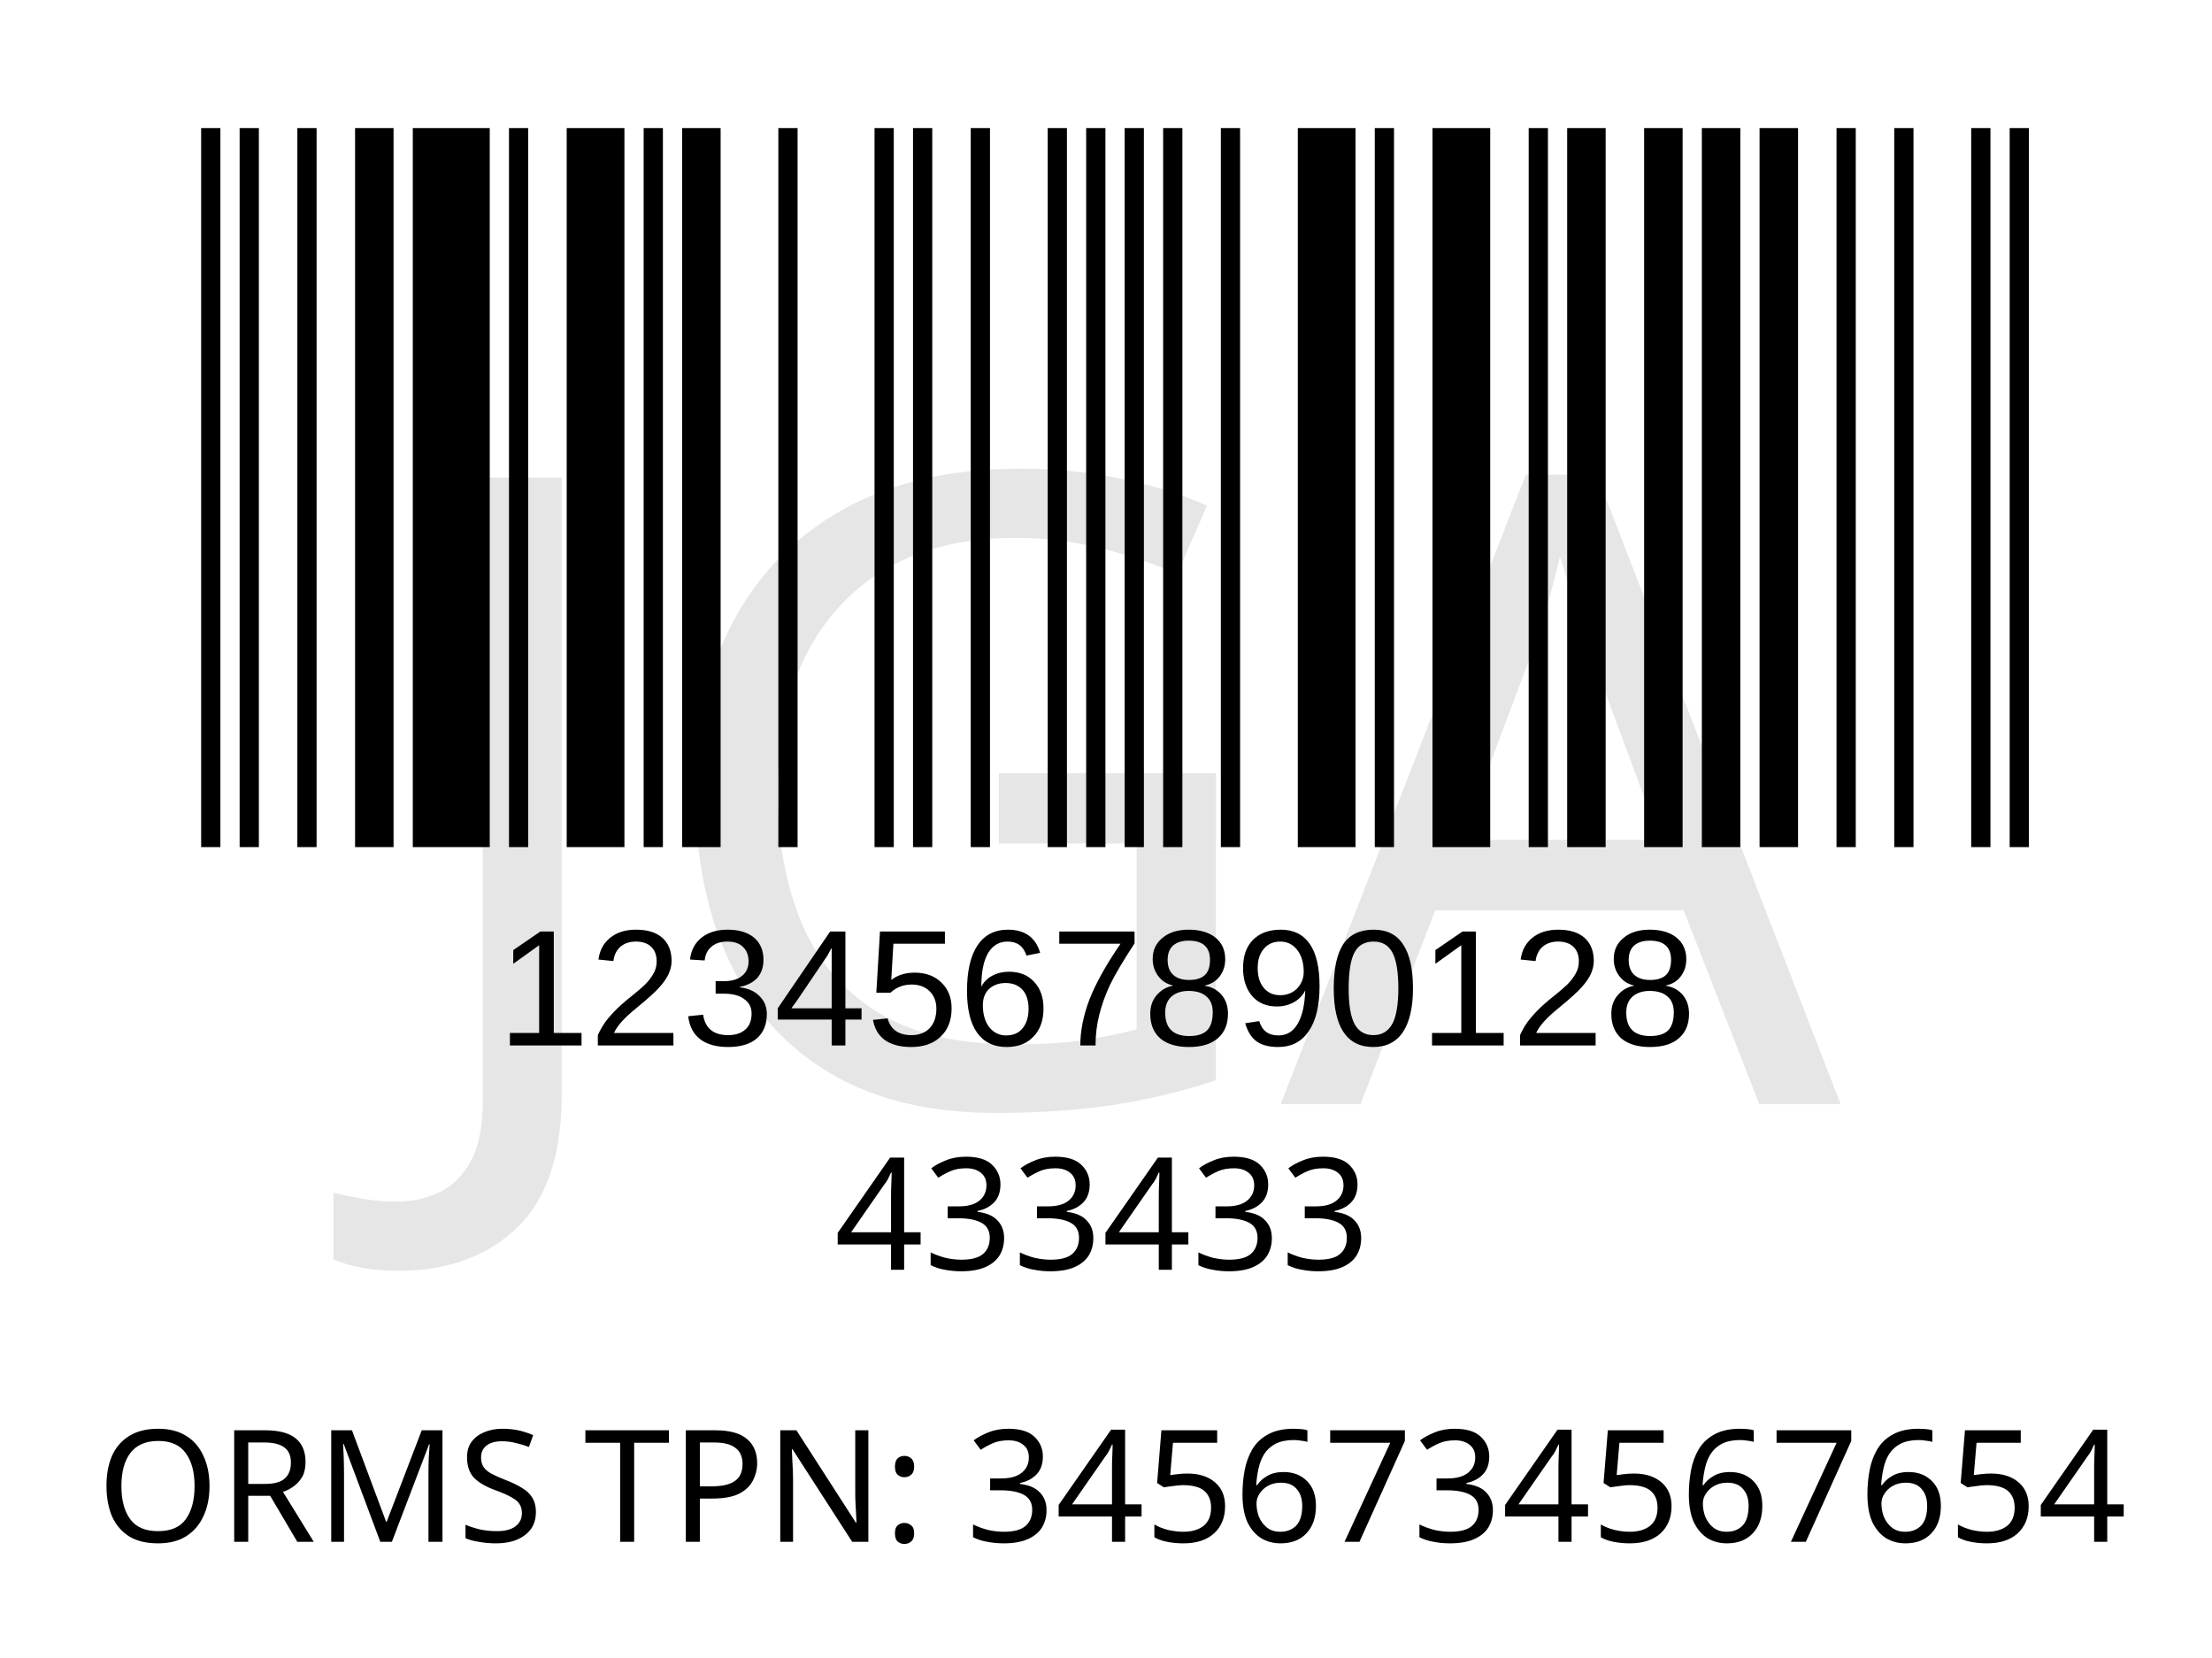
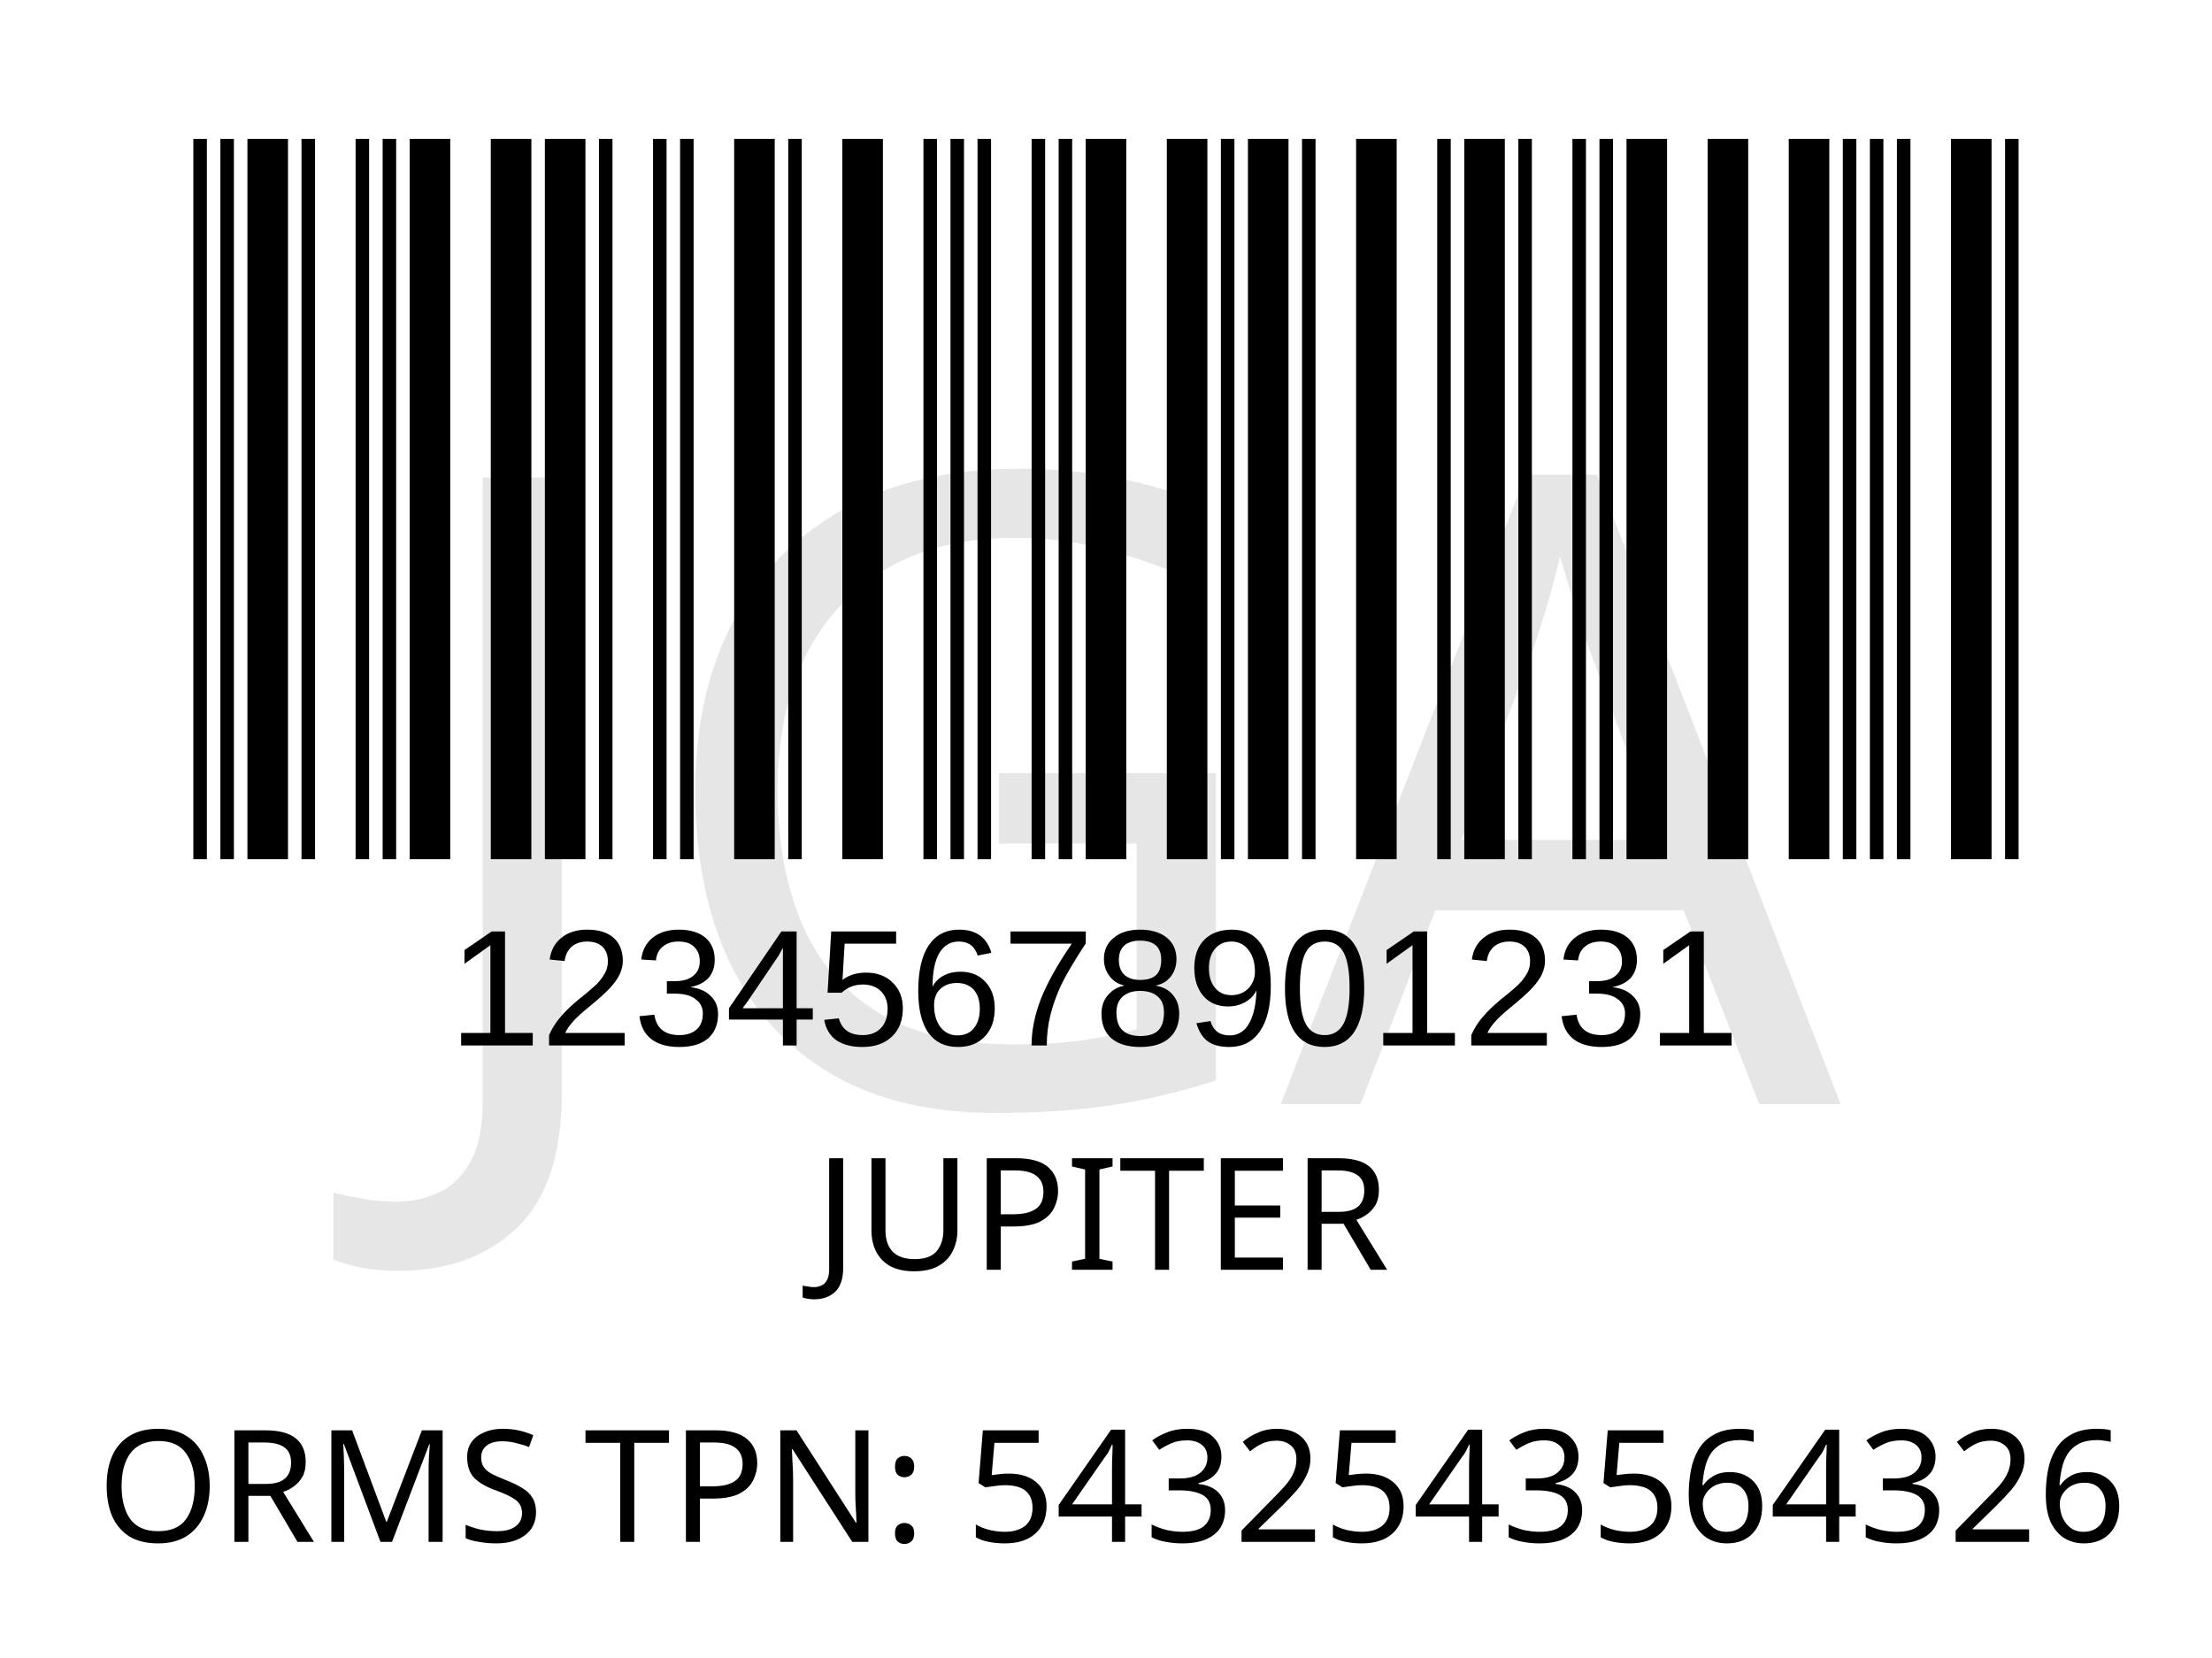
<svg xmlns="http://www.w3.org/2000/svg" version="1.1" id="Layer_1" x="0px" y="0px" viewBox="0 0 113.4 85" style="enable-background:new 0 0 113.4 85;" xml:space="preserve">
-   <rect y="0" style="fill:#FFFFFF;" width="113.4" height="85" />
+   <rect style="fill:#FFFFFF;" width="113.4" height="85" />
  <rect x="-241.2" y="-321.7" style="fill:none;" width="595.3" height="841.9" />
-   <text text-anchor="middle" transform="matrix(1, 0, 0, 1, 56.5, 65.1)" style="font-family:'FranklinGothicBT-RomanCondensed', FrankGoth Cn BT; font-size:8px;" id="description">433433</text>
+   <text text-anchor="middle" transform="matrix(1, 0, 0, 1, 56.5, 65.1)" style="font-family:'FranklinGothicBT-RomanCondensed', FrankGoth Cn BT; font-size:8px;" id="description">JUPITER</text>
  <text text-anchor="middle" transform="matrix(1 0 0 1 56.5 71.3)" style="font-family:'FranklinGothicBT-RomanCondensed', FrankGoth Cn BT; font-size:8px;" id="description1" />
-   <g width="391" height="178" transform="matrix(0.2356 0 0 0.207 7.8 -3.4654)" id="barcode">
-     <svg id="ean-13" width="419.075px" height="275.02px" x="0px" y="0px" viewBox="0 0 393 187" version="1.1" style="transform: translate(0px, 0px);" font-size="50px" font-family="frankgothcnbt">
-       <rect x="0" y="0" width="393" height="187" style="fill:#ffffff;" />
+   <g width="391" height="178" transform="matrix(0.2356 0 0 0.207 7.8 -8.3654)" id="barcode">
+     <svg id="ean-13" width="415.100px" height="328.02px" x="0px" y="0px" viewBox="0 0 463 219" version="1.1" font-size="30px" font-family="frankgothcnbt" style="transform: translate(0px, 0px);">
+       <rect x="0" y="0" width="463" height="219" style="fill:#ffffff;" />
      <g transform="translate(10, 10)" style="fill:#000000;">
-         <rect x="0" y="0" width="3.926" height="167" />
-         <rect x="7.852" y="0" width="3.926" height="167" />
-         <rect x="19.63" y="0" width="3.926" height="167" />
-         <rect x="31.408" y="0" width="7.852" height="167" />
-         <rect x="43.186" y="0" width="15.704" height="167" />
-         <rect x="62.816" y="0" width="3.926" height="167" />
-         <rect x="74.594" y="0" width="11.778" height="167" />
-         <rect x="90.298" y="0" width="3.926" height="167" />
-         <rect x="98.15" y="0" width="7.852" height="167" />
-         <rect x="117.78" y="0" width="3.926" height="167" />
-         <rect x="137.41" y="0" width="3.926" height="167" />
-         <rect x="145.262" y="0" width="3.926" height="167" />
-         <rect x="157.04" y="0" width="3.926" height="167" />
-         <rect x="172.744" y="0" width="3.926" height="167" />
-         <rect x="180.596" y="0" width="3.926" height="167" />
-         <rect x="188.448" y="0" width="3.926" height="167" />
-         <rect x="196.3" y="0" width="3.926" height="167" />
-         <rect x="208.078" y="0" width="3.926" height="167" />
-         <rect x="223.782" y="0" width="11.778" height="167" />
-         <rect x="239.486" y="0" width="3.926" height="167" />
-         <rect x="251.264" y="0" width="11.778" height="167" />
-         <rect x="270.894" y="0" width="3.926" height="167" />
-         <rect x="278.746" y="0" width="7.852" height="167" />
-         <rect x="294.45" y="0" width="7.852" height="167" />
-         <rect x="306.228" y="0" width="7.852" height="167" />
-         <rect x="318.006" y="0" width="7.852" height="167" />
-         <rect x="333.71" y="0" width="3.926" height="167" />
-         <rect x="345.488" y="0" width="3.926" height="167" />
-         <rect x="361.192" y="0" width="3.926" height="167" />
-         <rect x="369.044" y="0" width="3.926" height="167" />
+         <rect x="0" y="0" width="3.281" height="199" />
+         <rect x="6.563" y="0" width="3.281" height="199" />
+         <rect x="13.126" y="0" width="9.844" height="199" />
+         <rect x="26.252" y="0" width="3.281" height="199" />
+         <rect x="39.378" y="0" width="3.281" height="199" />
+         <rect x="45.941" y="0" width="3.281" height="199" />
+         <rect x="52.504" y="0" width="9.844" height="199" />
+         <rect x="72.193" y="0" width="9.844" height="199" />
+         <rect x="85.318" y="0" width="9.844" height="199" />
+         <rect x="98.444" y="0" width="3.281" height="199" />
+         <rect x="111.57" y="0" width="3.281" height="199" />
+         <rect x="118.133" y="0" width="3.281" height="199" />
+         <rect x="131.259" y="0" width="9.844" height="199" />
+         <rect x="144.385" y="0" width="3.281" height="199" />
+         <rect x="157.511" y="0" width="9.844" height="199" />
+         <rect x="177.2" y="0" width="3.281" height="199" />
+         <rect x="183.763" y="0" width="3.281" height="199" />
+         <rect x="190.326" y="0" width="3.281" height="199" />
+         <rect x="203.452" y="0" width="3.281" height="199" />
+         <rect x="210.015" y="0" width="3.281" height="199" />
+         <rect x="216.578" y="0" width="9.844" height="199" />
+         <rect x="236.267" y="0" width="9.844" height="199" />
+         <rect x="249.392" y="0" width="3.281" height="199" />
+         <rect x="255.955" y="0" width="9.844" height="199" />
+         <rect x="269.081" y="0" width="3.281" height="199" />
+         <rect x="282.207" y="0" width="9.844" height="199" />
+         <rect x="301.896" y="0" width="3.281" height="199" />
+         <rect x="308.459" y="0" width="9.844" height="199" />
+         <rect x="321.585" y="0" width="3.281" height="199" />
+         <rect x="334.711" y="0" width="3.281" height="199" />
+         <rect x="341.274" y="0" width="3.281" height="199" />
+         <rect x="347.837" y="0" width="9.844" height="199" />
+         <rect x="367.526" y="0" width="9.844" height="199" />
+         <rect x="387.215" y="0" width="9.844" height="199" />
+         <rect x="400.341" y="0" width="3.281" height="199" />
+         <rect x="406.904" y="0" width="3.281" height="199" />
+         <rect x="413.466" y="0" width="3.281" height="199" />
+         <rect x="426.592" y="0" width="9.844" height="199" />
+         <rect x="439.718" y="0" width="3.281" height="199" />
      </g>
    </svg>
  </g>
-   <text transform="matrix(1 0 0 1 25.5 53.6014)" style="font-family:Myriad, Myriad Roman, Arial, sans-serif; font-size:8.5px;" id="barcode_number">1234567890128</text>
-   <text text-anchor="middle" transform="matrix(1.0002 0 0 1 57 79.0482)" style="font-family:'FranklinGothicBT-RomanCondensed', FrankGoth Cn BT; font-size:8px;" id="tpnd">ORMS TPN: 3456734567654</text>
+   <text transform="matrix(1 0 0 1 23 53.6)" style="font-family:Myriad, Myriad Roman, Arial, sans-serif; font-size:8.5px;" id="barcode_number">12345678901231</text>
+   <text text-anchor="middle" transform="matrix(1 0 0 1 57 79.05)" style="font-family:'FranklinGothicBT-RomanCondensed', FrankGoth Cn BT; font-size:8px;" id="tpnd">ORMS TPN: 5432543564326</text>
  <text transform="matrix(1 0 0 1 20.6108 56.606)" style="font-family:'FranklinGothicBT-RomanCondensed', FrankGoth Cn BT; font-size:45px;opacity: 0.1;" id="watermark">JGA</text>
</svg>
